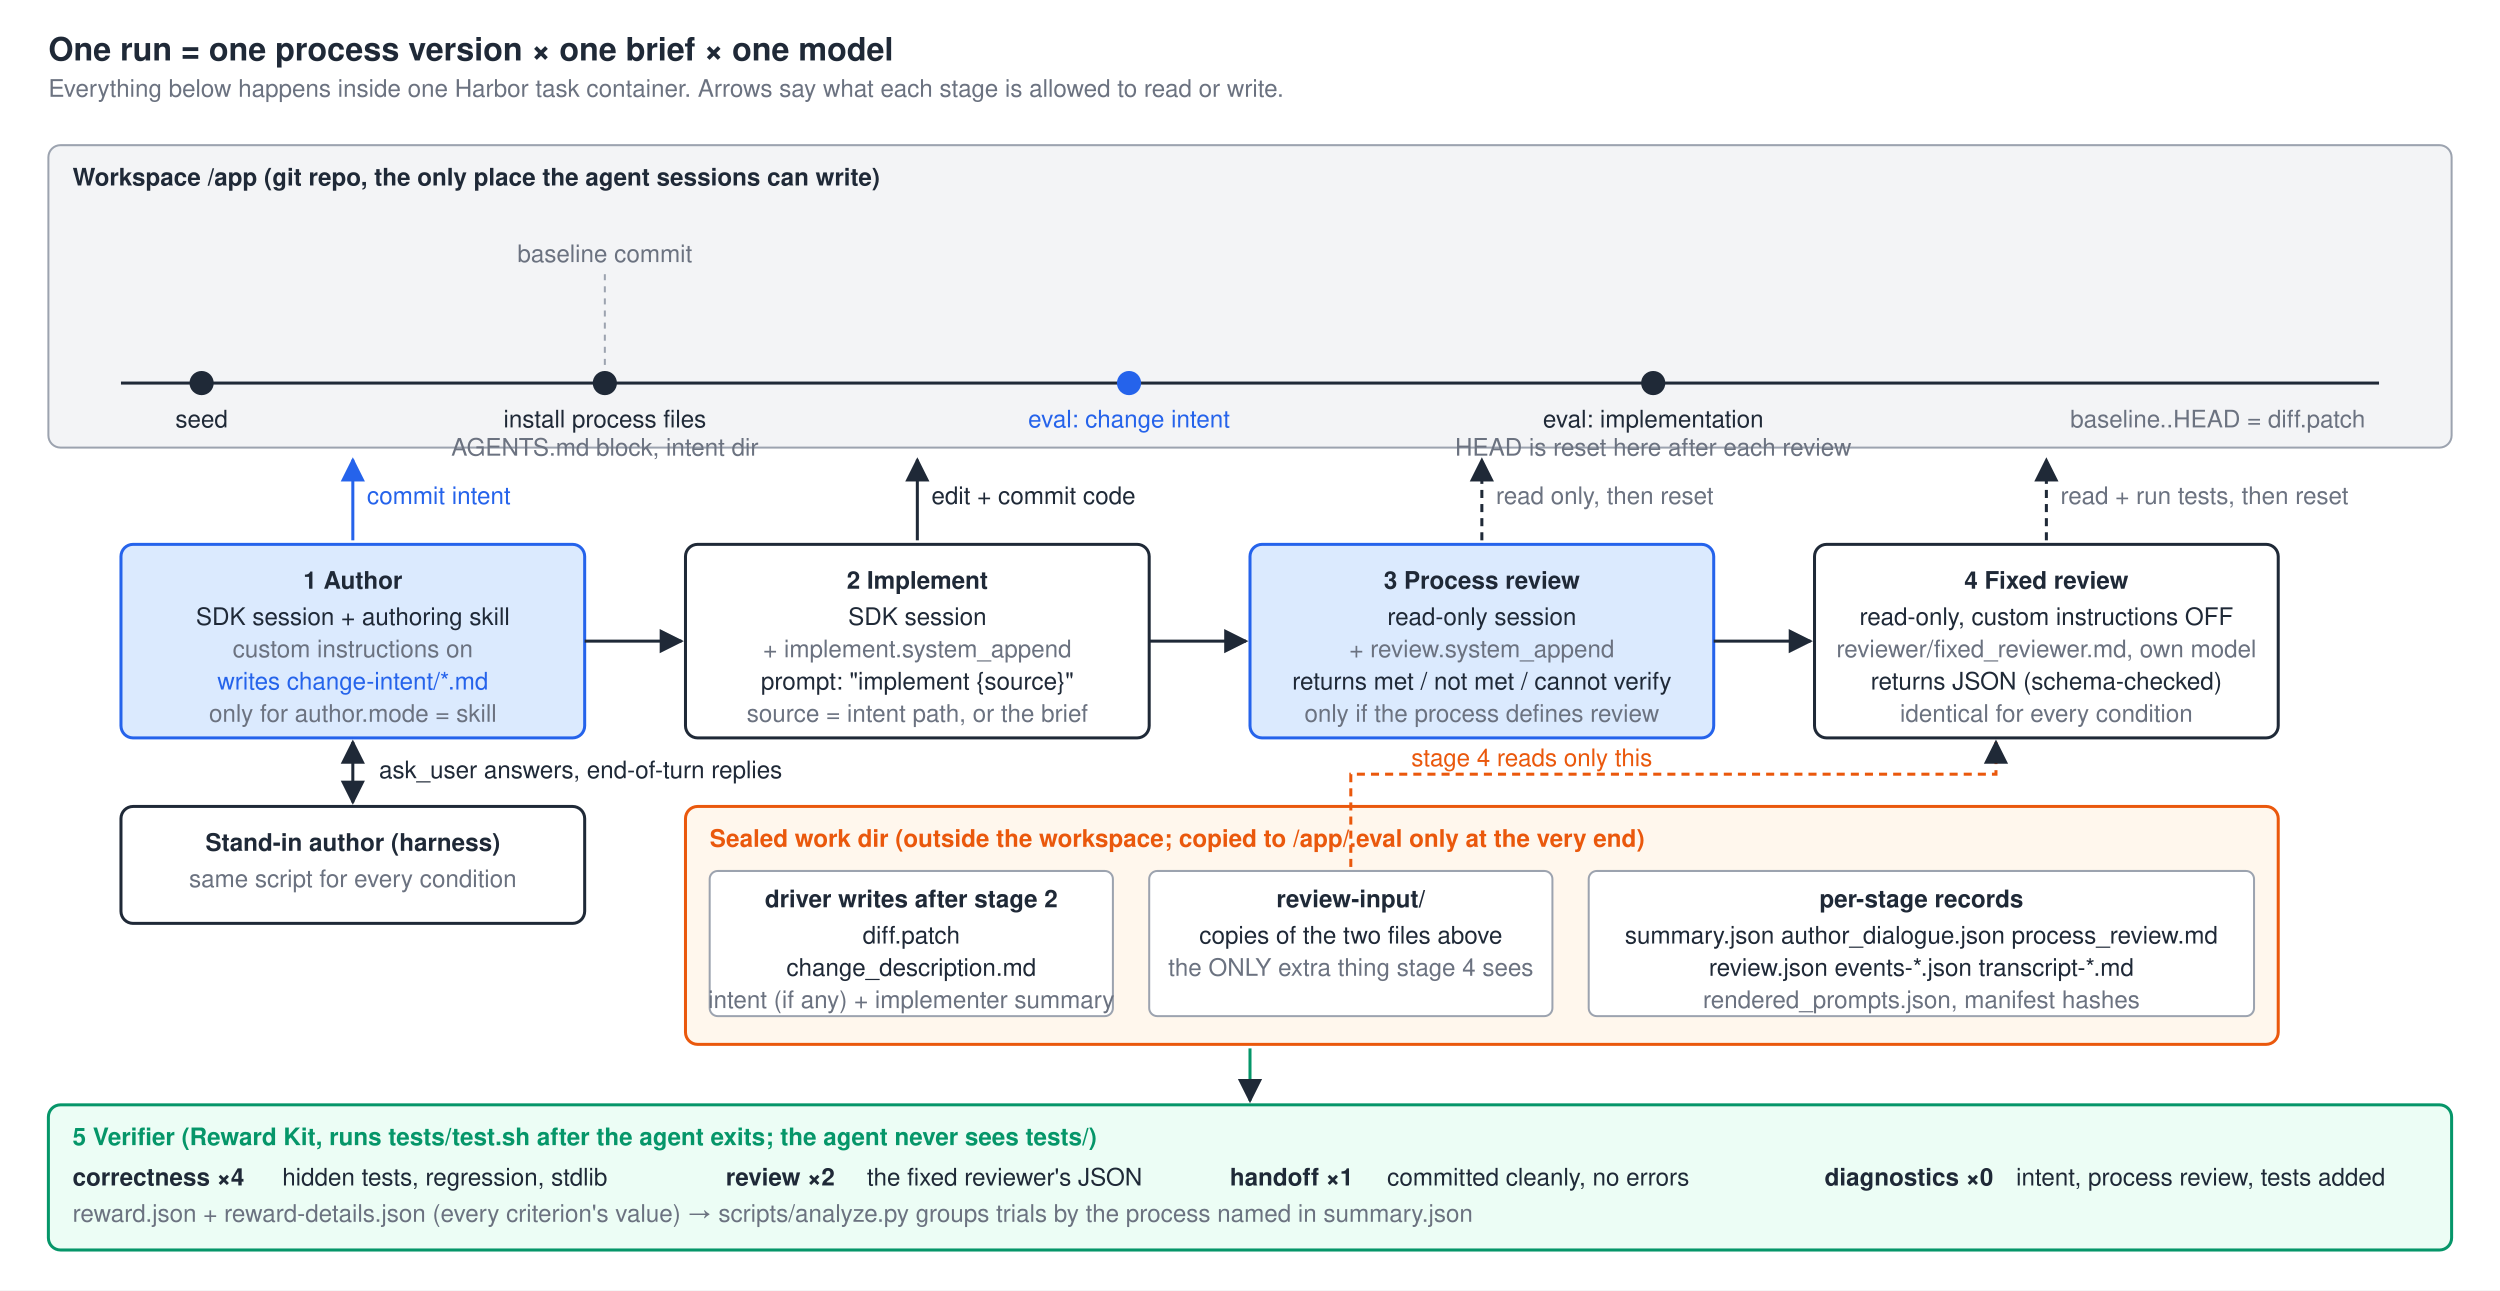
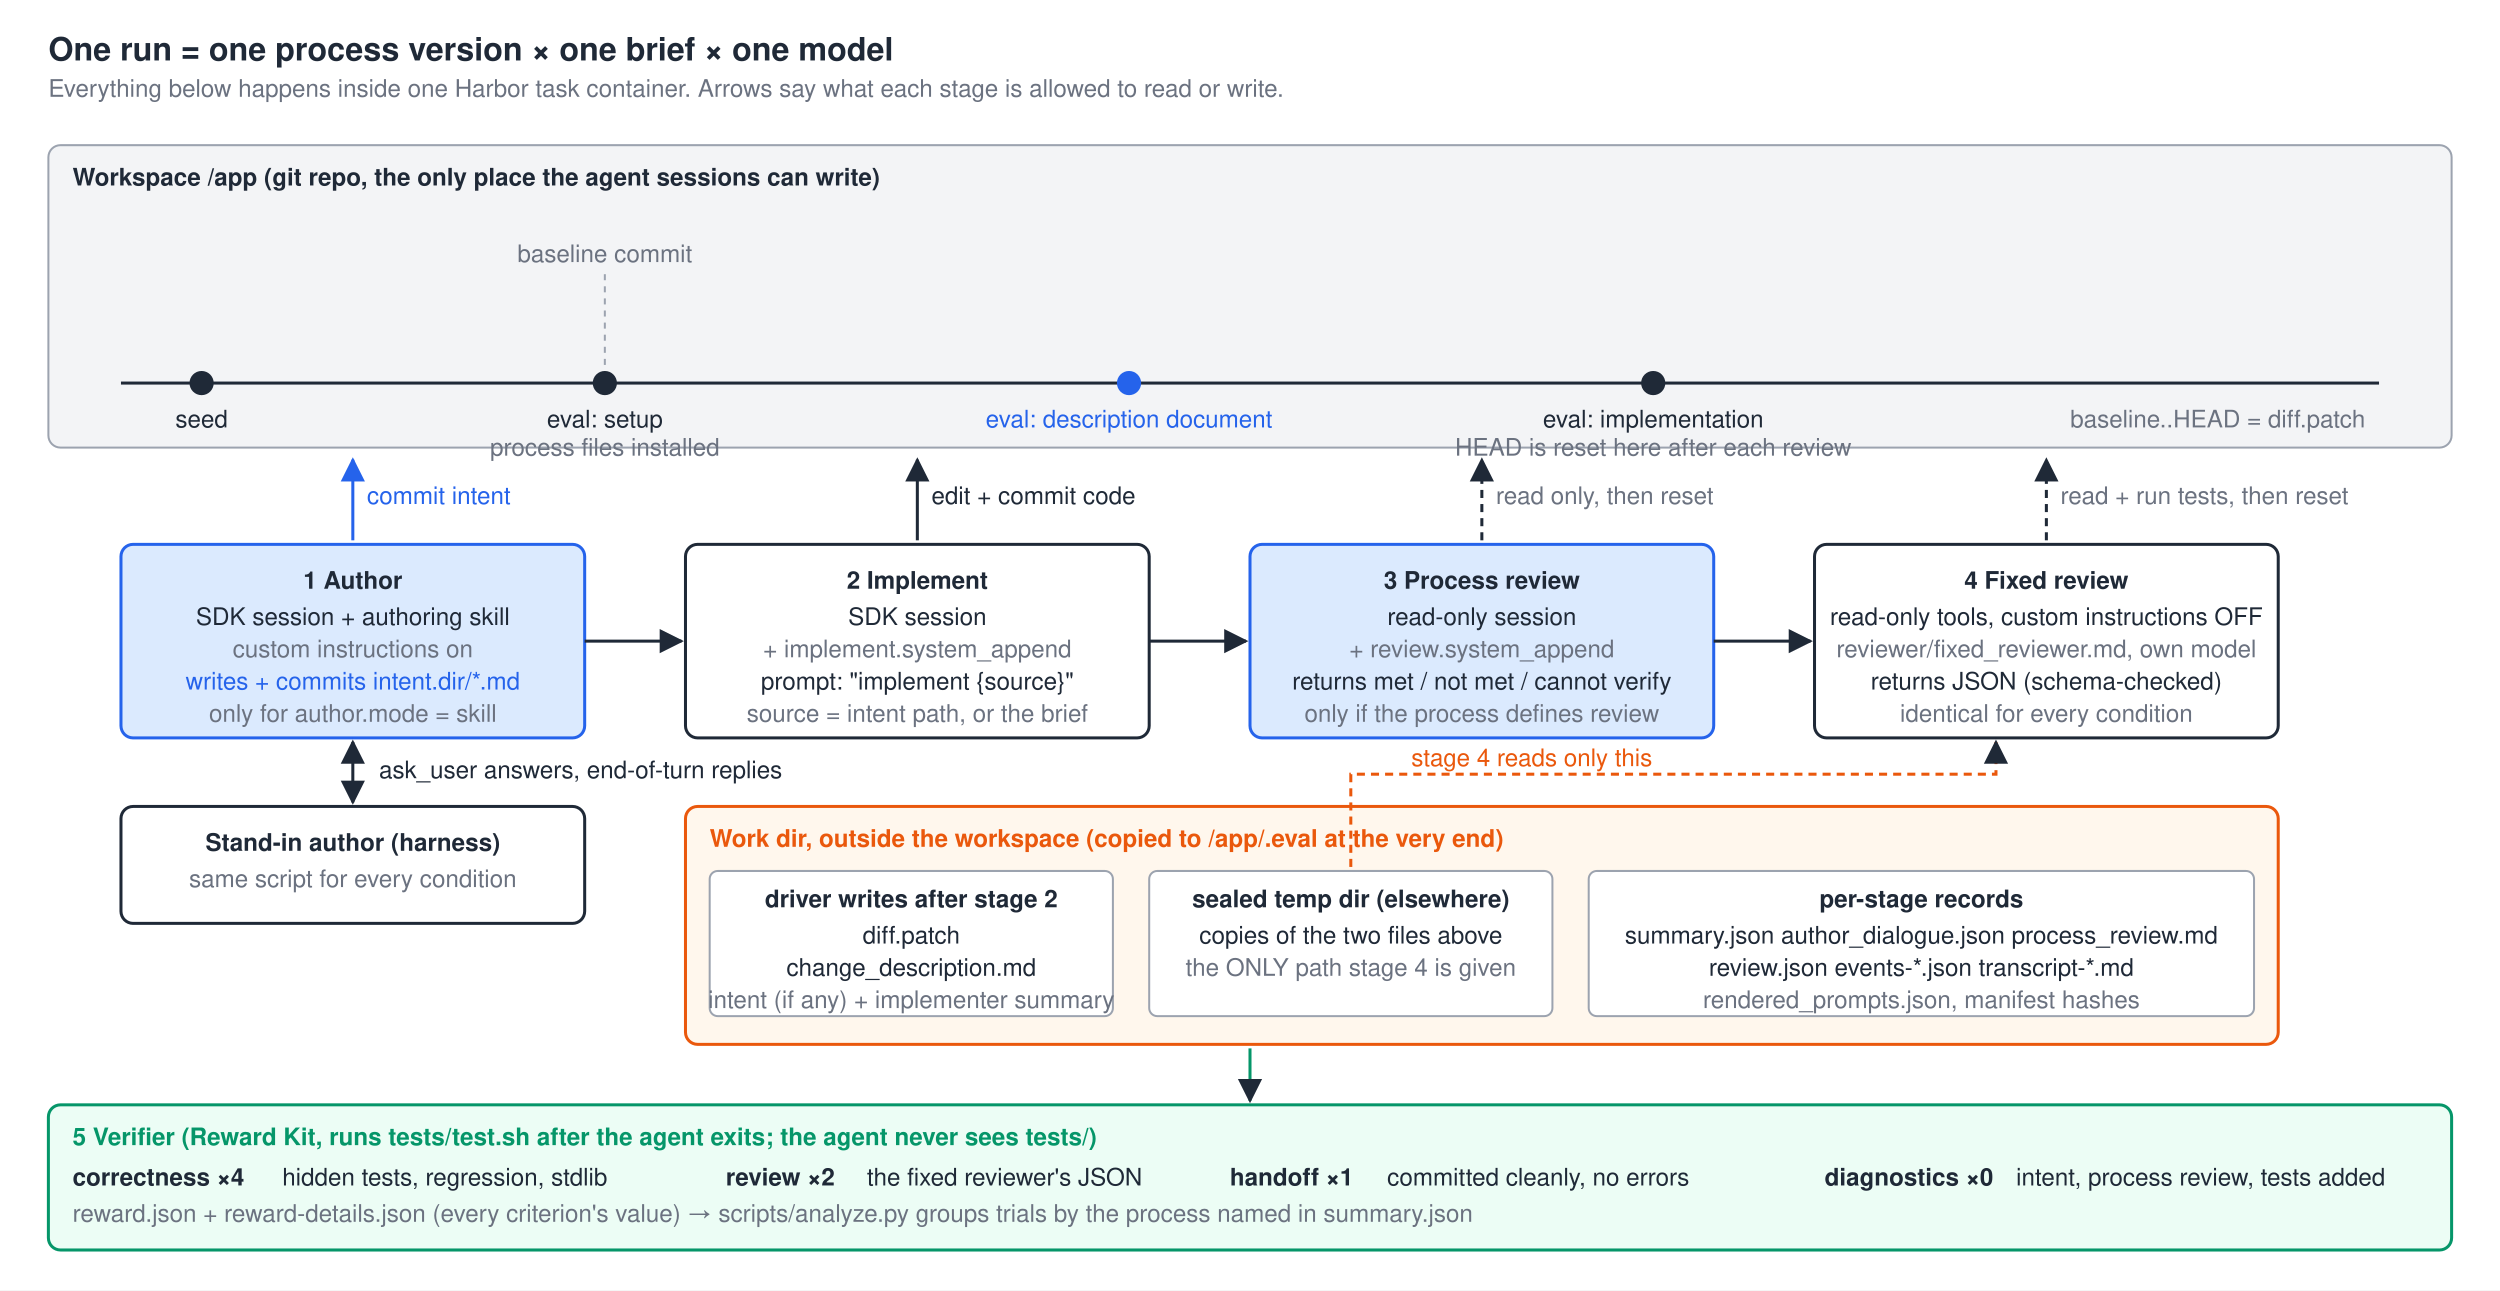
<svg xmlns="http://www.w3.org/2000/svg" viewBox="0 0 1240 640" width="1240" height="640" role="img" aria-label="One eval run: four agent stages inside a Harbor container, each reading only what the driver hands it, then a Reward Kit verifier grading the workspace and the sealed artifacts.">
  <defs>
    <marker id="arrow" viewBox="0 0 10 10" refX="9" refY="5" markerWidth="8" markerHeight="8" orient="auto-start-reverse">
      <path d="M0,0 L10,5 L0,10 z" fill="#1f2937" />
    </marker>
    <marker id="arrow-blue" viewBox="0 0 10 10" refX="9" refY="5" markerWidth="8" markerHeight="8" orient="auto-start-reverse">
      <path d="M0,0 L10,5 L0,10 z" fill="#2563eb" />
    </marker>
  </defs>
  <rect width="1240" height="640" fill="#ffffff" />
  <g font-family="ui-sans-serif, system-ui, Helvetica, Arial" font-size="12" fill="#1f2937">
    <text x="24" y="30" font-size="16" font-weight="600">One run = one process version × one brief × one model</text>
    <text x="24" y="48" fill="#6b7280">Everything below happens inside one Harbor task container. Arrows say what each stage is allowed to read or write.</text>
    <rect x="24" y="72" width="1192" height="150" rx="6" fill="#f3f4f6" stroke="#9ca3af" />
    <text x="36" y="92" font-weight="600">Workspace  /app  (git repo, the only place the agent sessions can write)</text>
    <line x1="60" y1="190" x2="1180" y2="190" stroke="#1f2937" stroke-width="1.5" />
    <g>
      <circle cx="100" cy="190" r="6" fill="#1f2937" />
      <text x="100" y="212" text-anchor="middle">seed</text>
      <circle cx="300" cy="190" r="6" fill="#1f2937" />
-       <text x="300" y="212" text-anchor="middle">install process files</text>
-       <text x="300" y="226" text-anchor="middle" fill="#6b7280">AGENTS.md block, intent dir</text>
+       <text x="300" y="212" text-anchor="middle">eval: setup</text>
+       <text x="300" y="226" text-anchor="middle" fill="#6b7280">process files installed</text>
      <circle cx="560" cy="190" r="6" fill="#2563eb" />
-       <text x="560" y="212" text-anchor="middle" fill="#2563eb">eval: change intent</text>
+       <text x="560" y="212" text-anchor="middle" fill="#2563eb">eval: description document</text>
      <circle cx="820" cy="190" r="6" fill="#1f2937" />
      <text x="820" y="212" text-anchor="middle">eval: implementation</text>
      <text x="820" y="226" text-anchor="middle" fill="#6b7280">HEAD is reset here after each review</text>
      <text x="1100" y="212" text-anchor="middle" fill="#6b7280">baseline..HEAD = diff.patch</text>
    </g>
    <text x="300" y="130" text-anchor="middle" fill="#6b7280">baseline commit</text>
    <line x1="300" y1="136" x2="300" y2="182" stroke="#9ca3af" stroke-dasharray="3 3" />
    <g>
      <rect x="60" y="270" width="230" height="96" rx="6" fill="#dbeafe" stroke="#2563eb" stroke-width="1.5" />
      <text x="175" y="292" text-anchor="middle" font-weight="600">1  Author</text>
      <text x="175" y="310" text-anchor="middle">SDK session + authoring skill</text>
      <text x="175" y="326" text-anchor="middle" fill="#6b7280">custom instructions on</text>
-       <text x="175" y="342" text-anchor="middle" fill="#2563eb">writes change-intent/*.md</text>
+       <text x="175" y="342" text-anchor="middle" fill="#2563eb">writes + commits intent.dir/*.md</text>
      <text x="175" y="358" text-anchor="middle" fill="#6b7280">only for author.mode = skill</text>
      <rect x="340" y="270" width="230" height="96" rx="6" fill="#ffffff" stroke="#1f2937" stroke-width="1.5" />
      <text x="455" y="292" text-anchor="middle" font-weight="600">2  Implement</text>
      <text x="455" y="310" text-anchor="middle">SDK session</text>
      <text x="455" y="326" text-anchor="middle" fill="#6b7280">+ implement.system_append</text>
      <text x="455" y="342" text-anchor="middle">prompt: "implement {source}"</text>
      <text x="455" y="358" text-anchor="middle" fill="#6b7280">source = intent path, or the brief</text>
      <rect x="620" y="270" width="230" height="96" rx="6" fill="#dbeafe" stroke="#2563eb" stroke-width="1.5" />
      <text x="735" y="292" text-anchor="middle" font-weight="600">3  Process review</text>
      <text x="735" y="310" text-anchor="middle">read-only session</text>
      <text x="735" y="326" text-anchor="middle" fill="#6b7280">+ review.system_append</text>
      <text x="735" y="342" text-anchor="middle">returns met / not met / cannot verify</text>
      <text x="735" y="358" text-anchor="middle" fill="#6b7280">only if the process defines review</text>
      <rect x="900" y="270" width="230" height="96" rx="6" fill="#ffffff" stroke="#1f2937" stroke-width="1.5" />
      <text x="1015" y="292" text-anchor="middle" font-weight="600">4  Fixed review</text>
-       <text x="1015" y="310" text-anchor="middle">read-only, custom instructions OFF</text>
+       <text x="1015" y="310" text-anchor="middle">read-only tools, custom instructions OFF</text>
      <text x="1015" y="326" text-anchor="middle" fill="#6b7280">reviewer/fixed_reviewer.md, own model</text>
      <text x="1015" y="342" text-anchor="middle">returns JSON (schema-checked)</text>
      <text x="1015" y="358" text-anchor="middle" fill="#6b7280">identical for every condition</text>
    </g>
    <line x1="290" y1="318" x2="338" y2="318" stroke="#1f2937" stroke-width="1.5" marker-end="url(#arrow)" />
    <line x1="570" y1="318" x2="618" y2="318" stroke="#1f2937" stroke-width="1.5" marker-end="url(#arrow)" />
    <line x1="850" y1="318" x2="898" y2="318" stroke="#1f2937" stroke-width="1.5" marker-end="url(#arrow)" />
    <line x1="175" y1="268" x2="175" y2="228" stroke="#2563eb" stroke-width="1.5" marker-end="url(#arrow-blue)" />
    <text x="182" y="250" fill="#2563eb">commit intent</text>
    <line x1="455" y1="268" x2="455" y2="228" stroke="#1f2937" stroke-width="1.5" marker-end="url(#arrow)" />
    <text x="462" y="250">edit + commit code</text>
    <line x1="735" y1="268" x2="735" y2="228" stroke="#1f2937" stroke-width="1.5" stroke-dasharray="4 3" marker-end="url(#arrow)" />
    <text x="742" y="250" fill="#6b7280">read only, then reset</text>
    <line x1="1015" y1="268" x2="1015" y2="228" stroke="#1f2937" stroke-width="1.5" stroke-dasharray="4 3" marker-end="url(#arrow)" />
    <text x="1022" y="250" fill="#6b7280">read + run tests, then reset</text>
    <rect x="60" y="400" width="230" height="58" rx="6" fill="#ffffff" stroke="#1f2937" stroke-width="1.5" />
    <text x="175" y="422" text-anchor="middle" font-weight="600">Stand-in author (harness)</text>
    <text x="175" y="440" text-anchor="middle" fill="#6b7280">same script for every condition</text>
    <line x1="175" y1="398" x2="175" y2="368" stroke="#1f2937" stroke-width="1.5" marker-end="url(#arrow)" marker-start="url(#arrow)" />
    <text x="188" y="386">ask_user answers, end-of-turn replies</text>
    <rect x="340" y="400" width="790" height="118" rx="6" fill="#fff7ed" stroke="#ea580c" stroke-width="1.5" />
-     <text x="352" y="420" font-weight="600" fill="#ea580c">Sealed work dir (outside the workspace; copied to /app/.eval only at the very end)</text>
+     <text x="352" y="420" font-weight="600" fill="#ea580c">Work dir, outside the workspace (copied to /app/.eval at the very end)</text>
    <g fill="#1f2937">
      <rect x="352" y="432" width="200" height="72" rx="4" fill="#ffffff" stroke="#9ca3af" />
      <text x="452" y="450" text-anchor="middle" font-weight="600">driver writes after stage 2</text>
      <text x="452" y="468" text-anchor="middle">diff.patch</text>
      <text x="452" y="484" text-anchor="middle">change_description.md</text>
      <text x="452" y="500" text-anchor="middle" fill="#6b7280">intent (if any) + implementer summary</text>
      <rect x="570" y="432" width="200" height="72" rx="4" fill="#ffffff" stroke="#9ca3af" />
-       <text x="670" y="450" text-anchor="middle" font-weight="600">review-input/</text>
+       <text x="670" y="450" text-anchor="middle" font-weight="600">sealed temp dir (elsewhere)</text>
      <text x="670" y="468" text-anchor="middle">copies of the two files above</text>
-       <text x="670" y="484" text-anchor="middle" fill="#6b7280">the ONLY extra thing stage 4 sees</text>
+       <text x="670" y="484" text-anchor="middle" fill="#6b7280">the ONLY path stage 4 is given</text>
      <rect x="788" y="432" width="330" height="72" rx="4" fill="#ffffff" stroke="#9ca3af" />
      <text x="953" y="450" text-anchor="middle" font-weight="600">per-stage records</text>
      <text x="953" y="468" text-anchor="middle">summary.json  author_dialogue.json  process_review.md</text>
      <text x="953" y="484" text-anchor="middle">review.json  events-*.json  transcript-*.md</text>
      <text x="953" y="500" text-anchor="middle" fill="#6b7280">rendered_prompts.json, manifest hashes</text>
    </g>
    <path d="M 670 430 L 670 384 L 990 384 L 990 368" fill="none" stroke="#ea580c" stroke-width="1.5" stroke-dasharray="4 3" marker-end="url(#arrow)" />
    <text x="700" y="380" fill="#ea580c">stage 4 reads only this</text>
    <rect x="24" y="548" width="1192" height="72" rx="6" fill="#ecfdf5" stroke="#059669" stroke-width="1.5" />
    <text x="36" y="568" font-weight="600" fill="#059669">5  Verifier  (Reward Kit, runs tests/test.sh after the agent exits; the agent never sees tests/)</text>
    <g>
      <text x="36" y="588" font-weight="600">correctness ×4</text>
      <text x="140" y="588">hidden tests, regression, stdlib</text>
      <text x="360" y="588" font-weight="600">review ×2</text>
      <text x="430" y="588">the fixed reviewer's JSON</text>
      <text x="610" y="588" font-weight="600">handoff ×1</text>
      <text x="688" y="588">committed cleanly, no errors</text>
      <text x="905" y="588" font-weight="600">diagnostics ×0</text>
      <text x="1000" y="588">intent, process review, tests added</text>
    </g>
    <text x="36" y="606" fill="#6b7280">reward.json + reward-details.json (every criterion's value)  →  scripts/analyze.py groups trials by the process named in summary.json</text>
    <line x1="620" y1="520" x2="620" y2="546" stroke="#059669" stroke-width="1.5" marker-end="url(#arrow)" />
  </g>
</svg>
